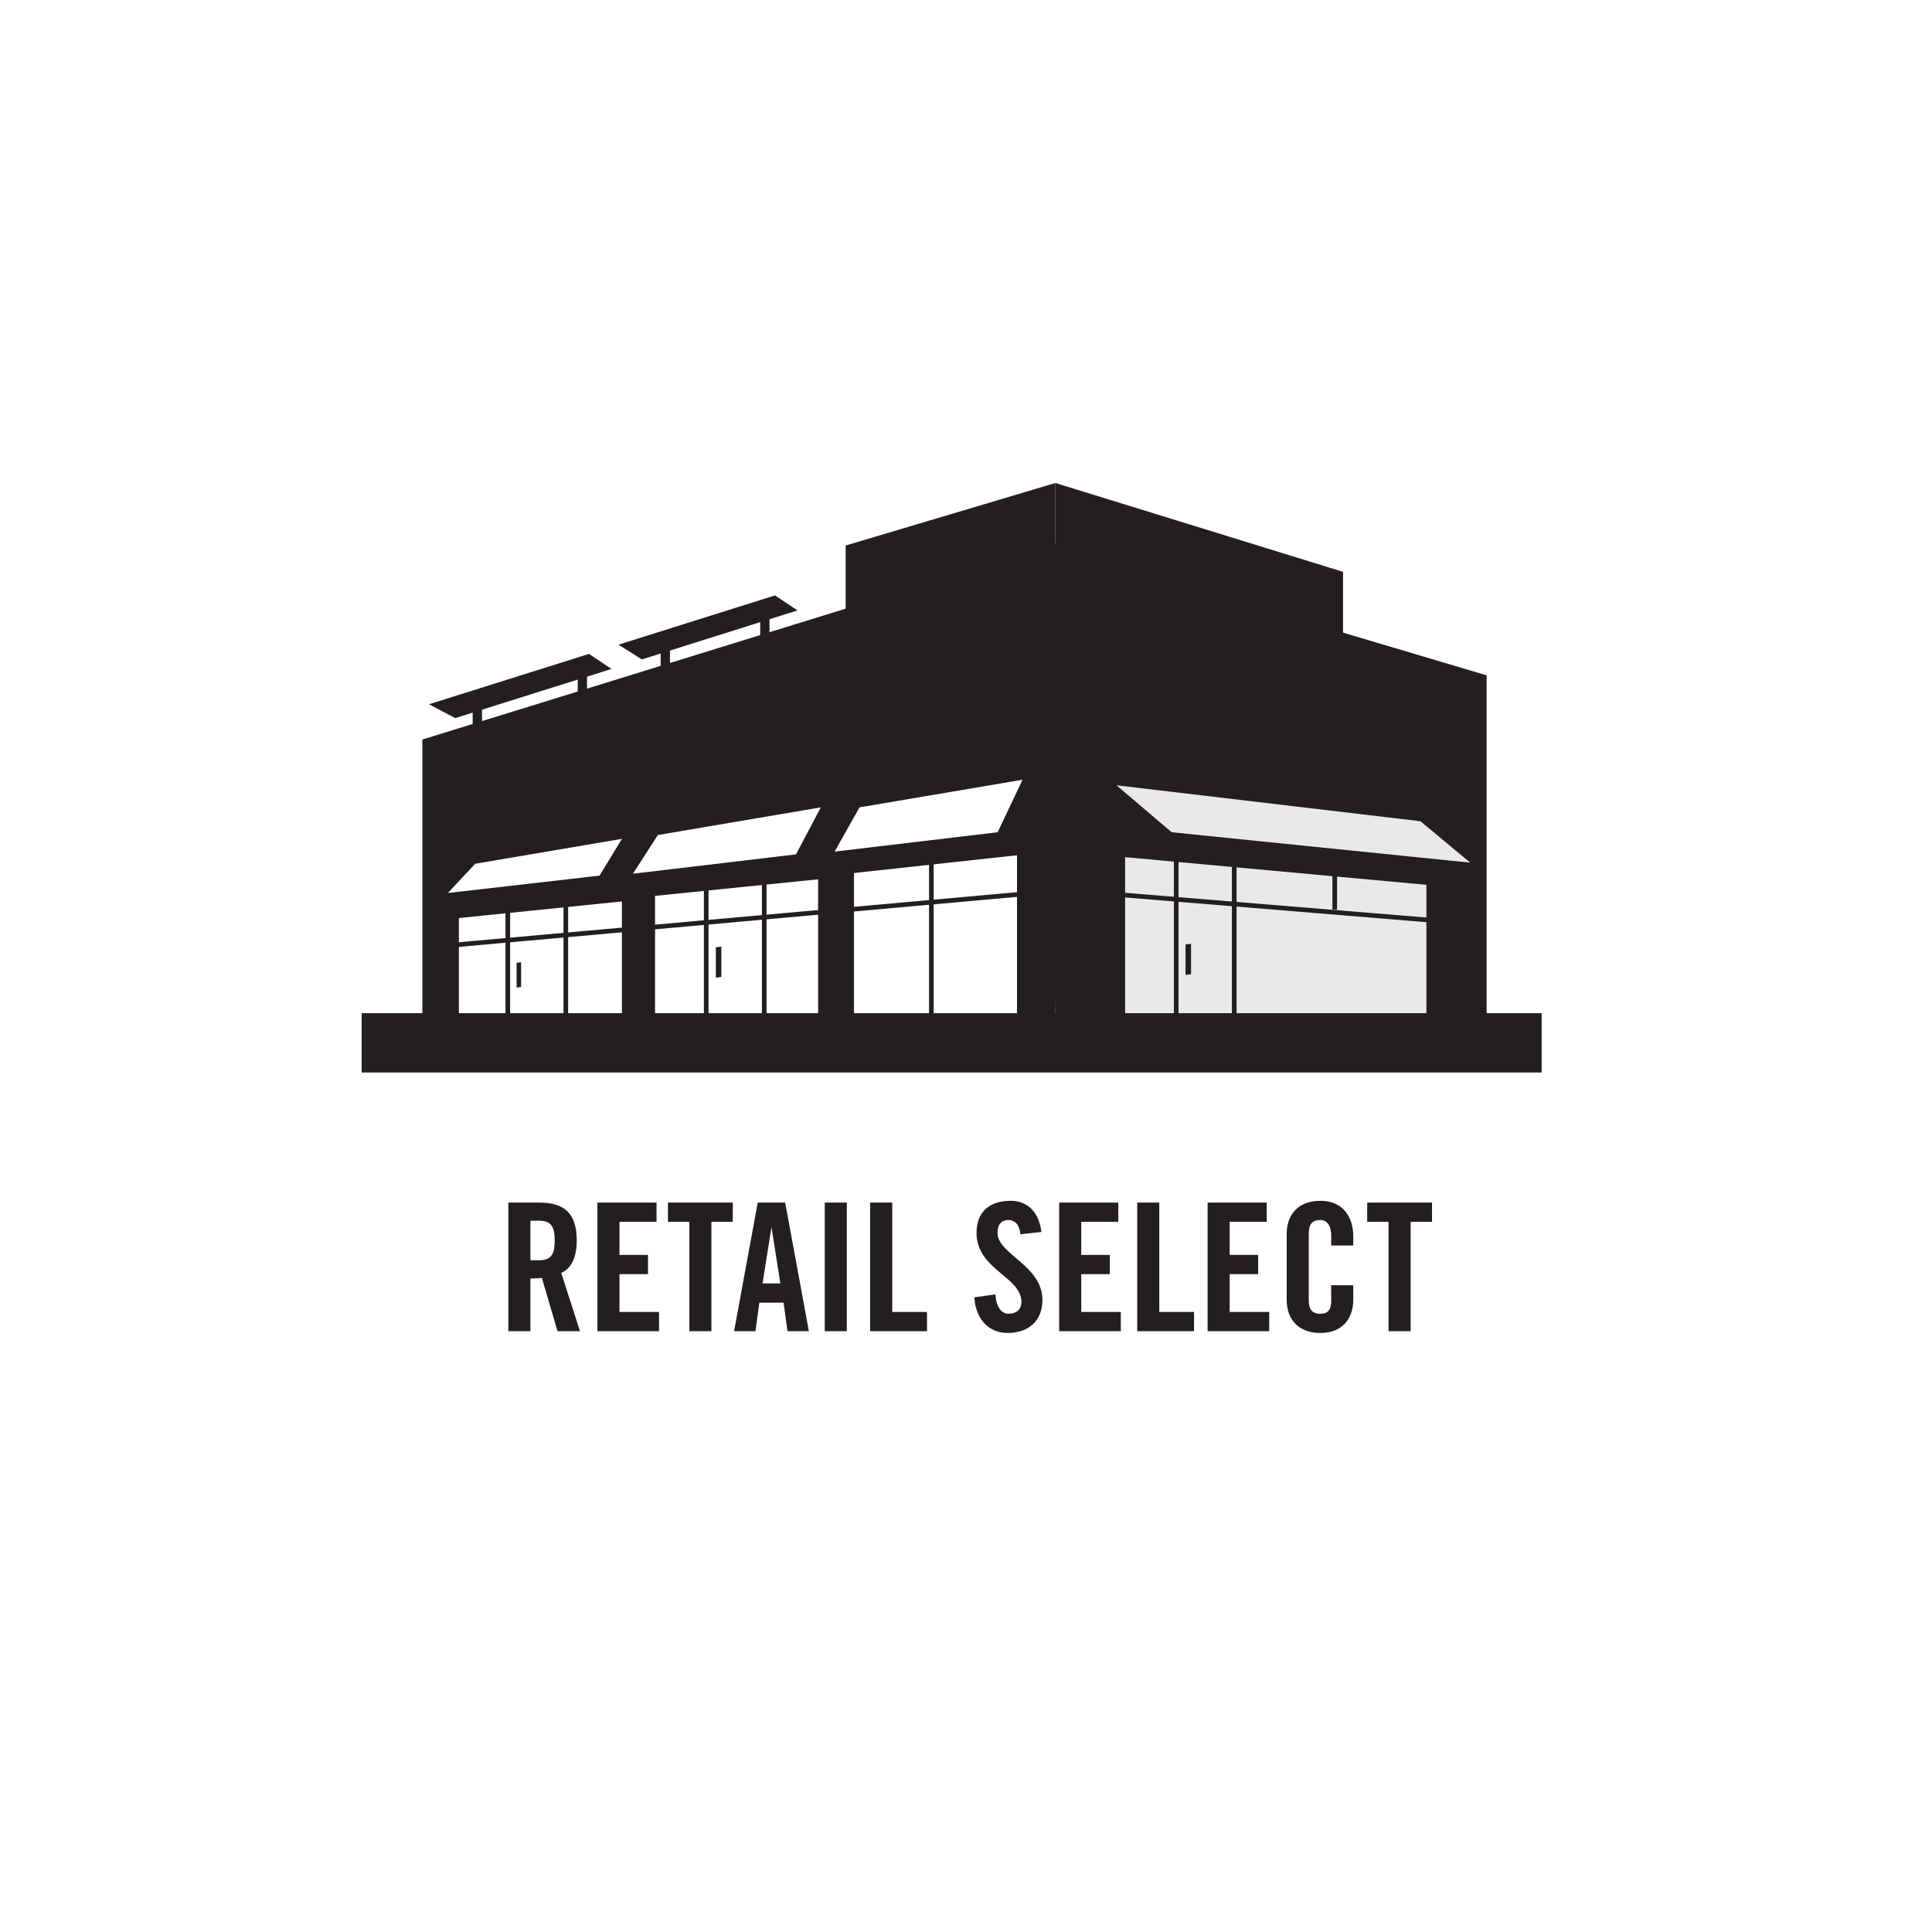
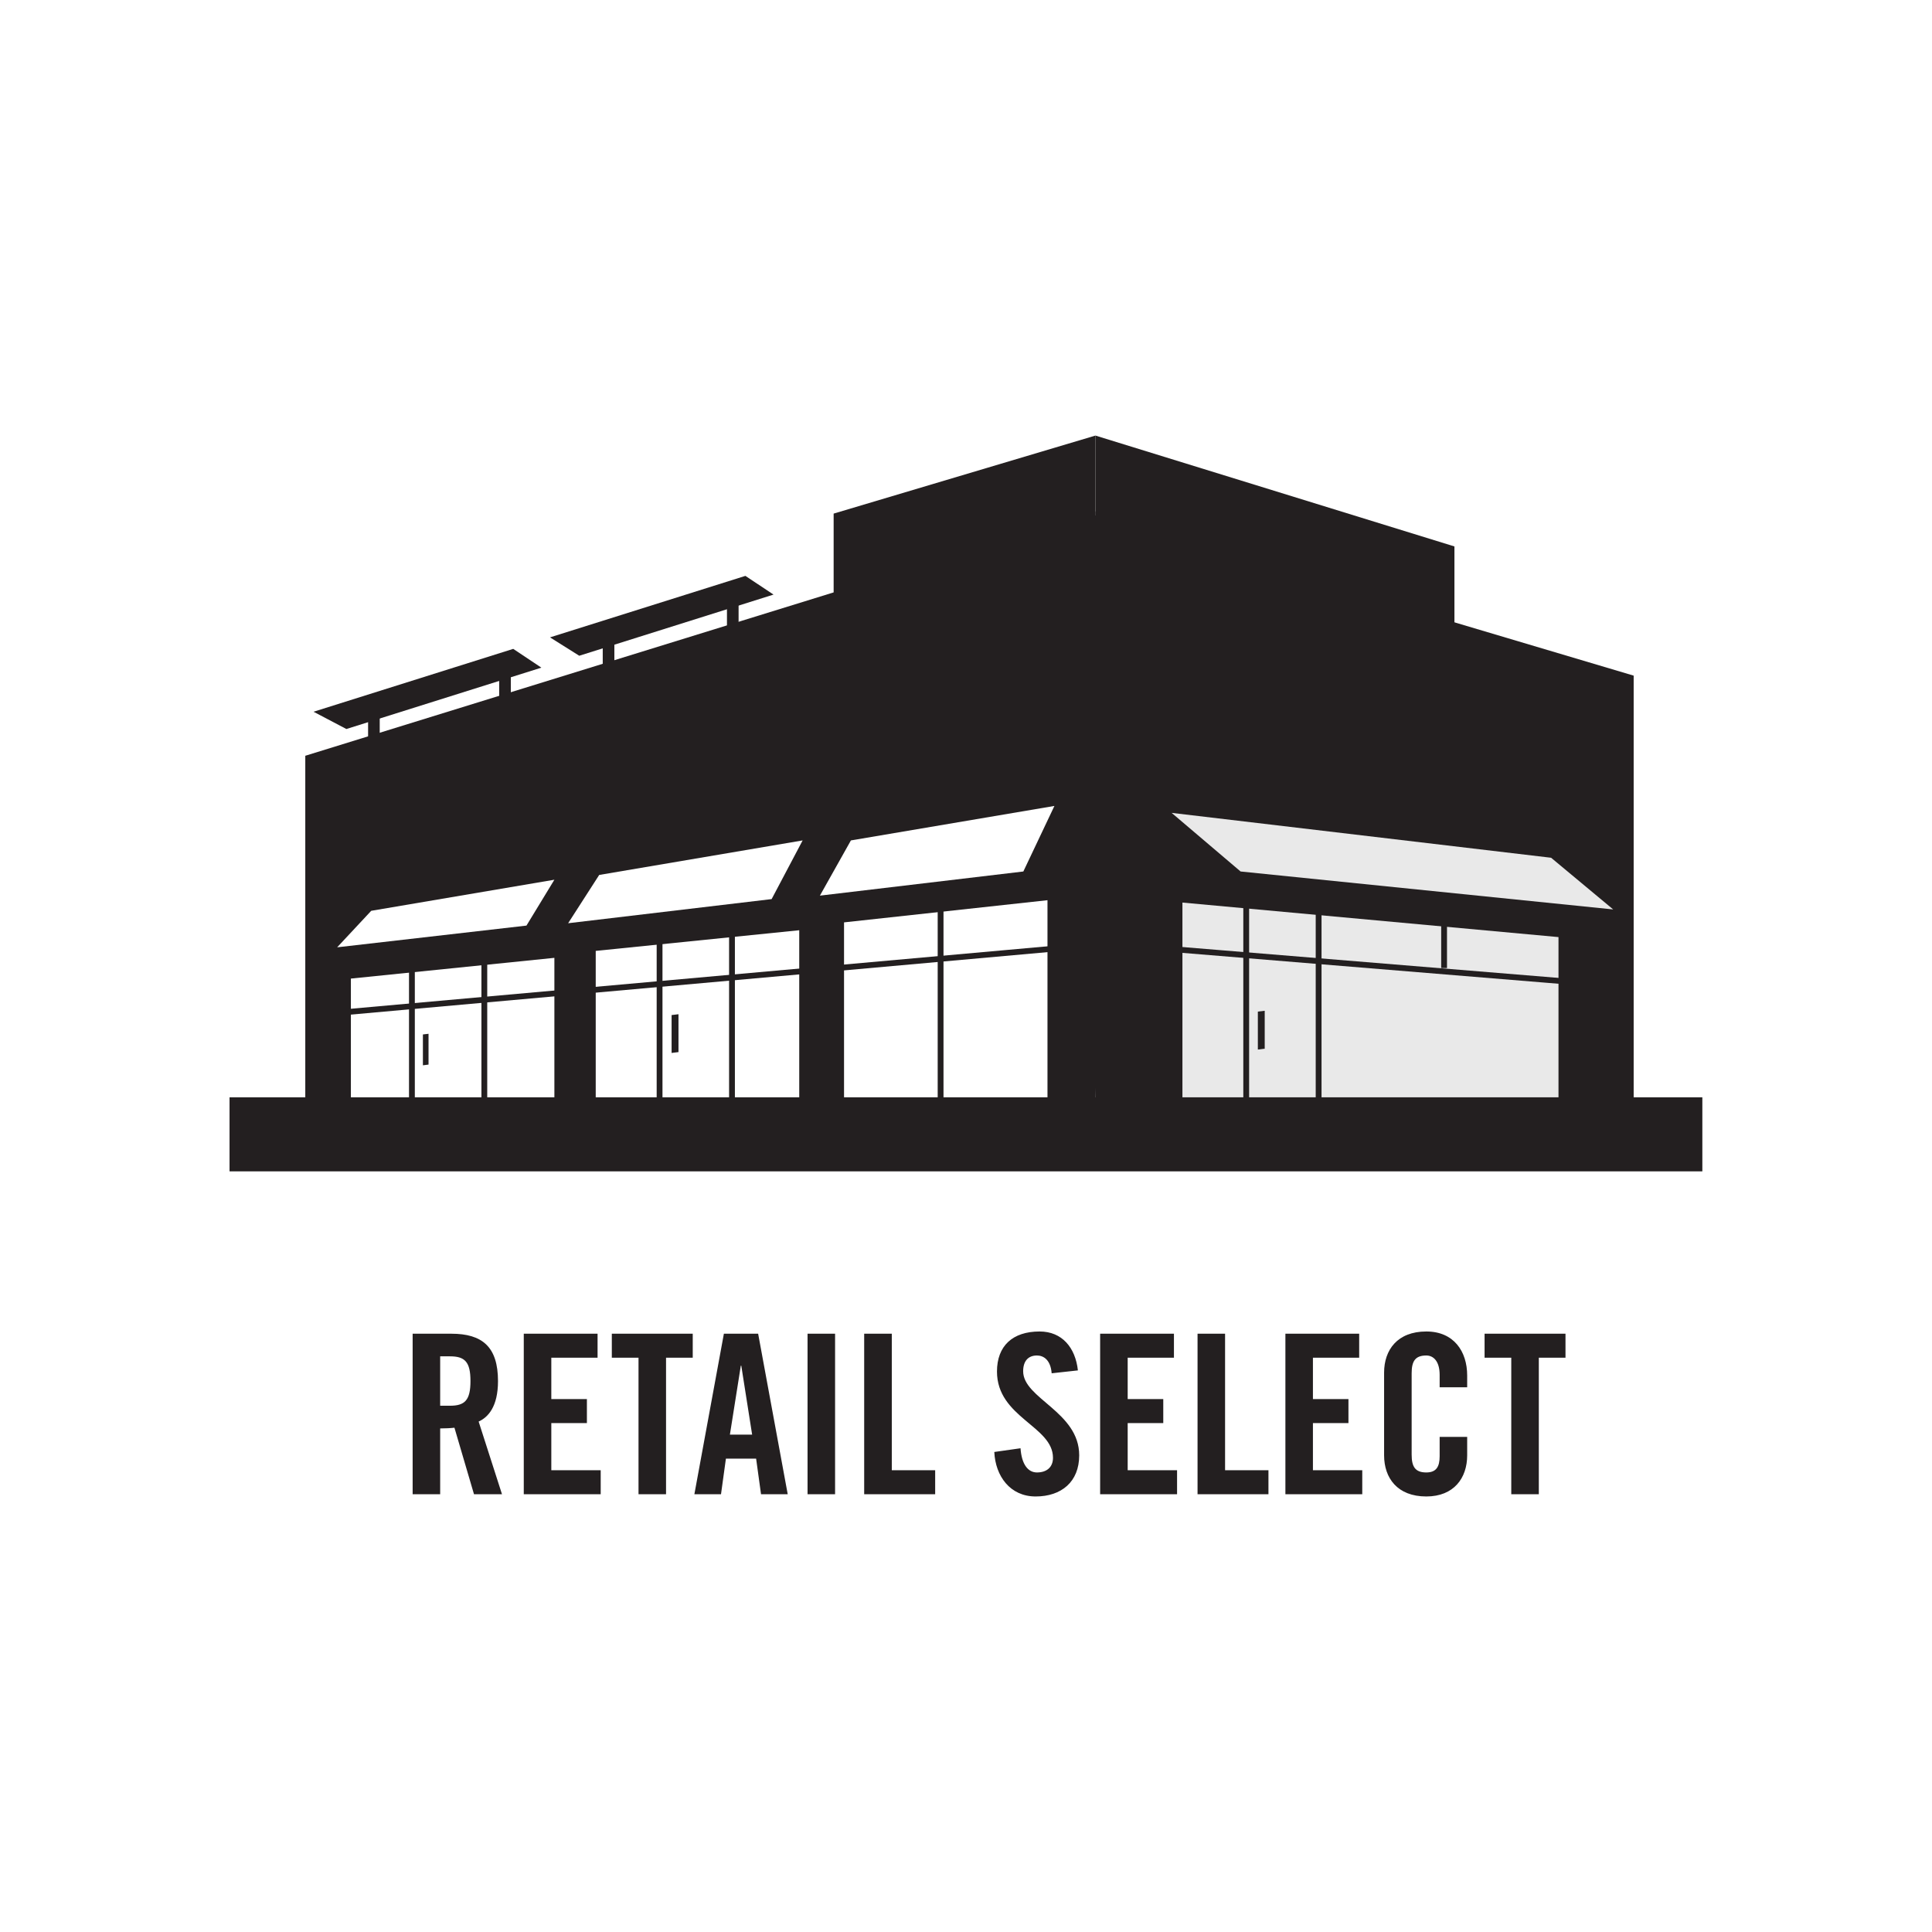
- <svg xmlns="http://www.w3.org/2000/svg" class="class-icon" viewBox="0 0 144 144">
+ <svg xmlns="http://www.w3.org/2000/svg" class="class-icon" viewBox="13.25 9.99 115.37 115.37">
  <path fill-rule="nonzero" fill="rgb(13.73%, 12.16%, 12.549%)" fill-opacity="1" d="M 47.84 49.148 L 59.441 45.496 L 57.762 44.379 L 46.094 48.051 " />
  <path fill-rule="nonzero" fill="rgb(13.73%, 12.16%, 12.549%)" fill-opacity="1" d="M 33.934 53.523 L 45.578 49.859 L 43.898 48.738 L 31.973 52.492 " />
  <path fill="none" stroke-width="6.943" stroke-linecap="butt" stroke-linejoin="miter" stroke="rgb(13.73%, 12.16%, 12.549%)" stroke-opacity="1" stroke-miterlimit="10" d="M 355.781 922.656 L 355.781 881.484 M 434.062 943.281 L 434.062 902.07 M 495.898 959.727 L 495.898 918.555 M 570.078 980.352 L 570.078 939.18 " transform="matrix(0.1, 0, 0, -0.1, 0, 144)" />
  <path fill-rule="nonzero" fill="rgb(13.73%, 12.16%, 12.549%)" fill-opacity="1" d="M 77.84 40.531 L 110.805 50.336 L 110.805 75.902 L 78.664 75.918 " />
  <path fill-rule="nonzero" fill="rgb(13.73%, 12.16%, 12.549%)" fill-opacity="1" d="M 78.664 40.531 L 31.48 55.121 L 31.48 75.688 L 78.664 75.668 " />
  <path fill-rule="nonzero" fill="rgb(13.73%, 12.16%, 12.549%)" fill-opacity="1" d="M 78.664 36 L 63.031 40.66 L 63.031 69.902 L 78.664 69.898 " />
  <path fill-rule="nonzero" fill="rgb(13.73%, 12.16%, 12.549%)" fill-opacity="1" d="M 78.664 36 L 78.664 70.148 L 100.102 70.141 L 100.102 42.621 " />
  <path fill-rule="nonzero" fill="rgb(91.364%, 91.206%, 91.246%)" fill-opacity="1" d="M 83.215 58.531 L 87.332 62.031 L 109.582 64.297 L 105.875 61.211 " />
  <path fill-rule="nonzero" fill="rgb(100%, 100%, 100%)" fill-opacity="1" d="M 61.18 60.176 L 49.031 62.238 L 47.176 65.121 L 59.328 63.68 " />
  <path fill-rule="nonzero" fill="rgb(100%, 100%, 100%)" fill-opacity="1" d="M 46.355 62.523 L 35.418 64.379 L 33.383 66.559 L 44.688 65.262 " />
  <path fill-rule="nonzero" fill="rgb(100%, 100%, 100%)" fill-opacity="1" d="M 60.977 77.273 L 48.824 77.273 L 48.824 66.773 L 60.977 65.539 " />
  <path fill-rule="nonzero" fill="rgb(100%, 100%, 100%)" fill-opacity="1" d="M 46.355 78.512 L 34.203 78.512 L 34.203 68.426 L 46.355 67.188 " />
  <path fill="none" stroke-width="3.471" stroke-linecap="butt" stroke-linejoin="miter" stroke="rgb(13.73%, 12.16%, 12.549%)" stroke-opacity="1" stroke-miterlimit="10" d="M 526.367 671.406 L 569.609 671.406 L 569.609 784.648 L 526.367 780.273 Z M 526.367 671.406 " transform="matrix(0.1, 0, 0, -0.1, 0, 144)" />
  <path fill-rule="nonzero" fill="rgb(13.73%, 12.16%, 12.549%)" fill-opacity="1" d="M 53.355 70.605 L 53.355 72.867 L 53.766 72.816 L 53.766 70.555 " />
  <path fill="none" stroke-width="3.471" stroke-linecap="butt" stroke-linejoin="miter" stroke="rgb(13.73%, 12.16%, 12.549%)" stroke-opacity="1" stroke-miterlimit="10" d="M 378.477 662.93 L 421.719 662.93 L 421.719 776.211 L 378.477 771.797 Z M 378.477 662.93 " transform="matrix(0.1, 0, 0, -0.1, 0, 144)" />
  <path fill-rule="nonzero" fill="rgb(13.73%, 12.16%, 12.549%)" fill-opacity="1" d="M 38.504 71.762 L 38.504 73.605 L 38.84 73.562 L 38.84 71.723 " />
  <path fill-rule="nonzero" fill="rgb(100%, 100%, 100%)" fill-opacity="1" d="M 63.652 65.07 L 63.652 75.832 L 75.801 75.832 L 75.801 63.746 " />
  <path fill="none" stroke-width="3.471" stroke-linecap="butt" stroke-linejoin="miter" stroke="rgb(13.73%, 12.16%, 12.549%)" stroke-opacity="1" stroke-miterlimit="10" d="M 333.789 735.234 L 770.352 774.375 " transform="matrix(0.1, 0, 0, -0.1, 0, 144)" />
  <path fill-rule="nonzero" fill="rgb(91.364%, 91.206%, 91.246%)" fill-opacity="1" d="M 83.859 76.449 L 106.316 76.859 L 106.316 65.949 L 83.859 63.887 " />
  <path fill="none" stroke-width="3.471" stroke-linecap="butt" stroke-linejoin="miter" stroke="rgb(13.73%, 12.16%, 12.549%)" stroke-opacity="1" stroke-miterlimit="10" d="M 876.68 671.406 L 919.922 671.406 L 919.922 805.273 L 876.68 809.102 Z M 876.68 671.406 " transform="matrix(0.1, 0, 0, -0.1, 0, 144)" />
  <path fill-rule="nonzero" fill="rgb(13.73%, 12.16%, 12.549%)" fill-opacity="1" d="M 88.363 70.398 L 88.363 72.664 L 88.773 72.613 L 88.773 70.348 " />
  <path fill="none" stroke-width="3.471" stroke-linecap="butt" stroke-linejoin="miter" stroke="rgb(13.73%, 12.16%, 12.549%)" stroke-opacity="1" stroke-miterlimit="10" d="M 819.805 774.375 L 1095.742 751.719 M 694.18 817.617 L 694.18 665.234 " transform="matrix(0.1, 0, 0, -0.1, 0, 144)" />
  <path fill-rule="nonzero" fill="rgb(100%, 100%, 100%)" fill-opacity="1" d="M 76.215 58.117 L 64.062 60.176 L 62.211 63.473 L 74.359 62.031 " />
  <path fill-rule="nonzero" fill="rgb(13.73%, 12.16%, 12.549%)" fill-opacity="1" d="M 26.957 75.516 L 26.957 79.938 L 114.906 79.938 L 114.906 75.516 L 26.957 75.516 " />
  <path fill="none" stroke-width="3.471" stroke-linecap="butt" stroke-linejoin="miter" stroke="rgb(13.73%, 12.16%, 12.549%)" stroke-opacity="1" stroke-miterlimit="10" d="M 994.844 762.031 L 994.844 796.992 " transform="matrix(0.1, 0, 0, -0.1, 0, 144)" />
  <path fill-rule="nonzero" fill="rgb(13.73%, 12.16%, 12.549%)" fill-opacity="1" d="M 39.535 90.984 L 40.121 90.984 C 41.012 90.984 41.344 91.316 41.344 92.461 C 41.344 93.602 41.012 93.934 40.121 93.934 L 39.535 93.934 Z M 39.535 95.289 C 39.828 95.289 40.172 95.273 40.387 95.246 L 41.555 99.219 L 43.227 99.219 L 41.832 94.879 C 42.391 94.625 42.988 94 42.988 92.461 C 42.988 90.414 42.047 89.633 40.199 89.633 L 37.891 89.633 L 37.891 99.219 L 39.535 99.219 Z M 49.121 99.219 L 49.121 97.785 L 46.172 97.785 L 46.172 94.969 L 48.297 94.969 L 48.297 93.535 L 46.172 93.535 L 46.172 91.066 L 48.934 91.066 L 48.934 89.633 L 44.527 89.633 L 44.527 99.219 Z M 51.379 99.219 L 53.023 99.219 L 53.023 91.066 L 54.617 91.066 L 54.617 89.633 L 49.785 89.633 L 49.785 91.066 L 51.379 91.066 Z M 57.488 91.543 L 57.516 91.543 L 58.164 95.66 L 56.836 95.66 Z M 56.598 97.094 L 58.402 97.094 L 58.695 99.219 L 60.289 99.219 L 58.523 89.633 L 56.477 89.633 L 54.715 99.219 L 56.305 99.219 Z M 63.117 99.219 L 63.117 89.633 L 61.473 89.633 L 61.473 99.219 Z M 69.094 99.219 L 69.094 97.785 L 66.504 97.785 L 66.504 89.633 L 64.855 89.633 L 64.855 99.219 Z M 77.617 91.824 C 77.469 90.469 76.676 89.5 75.332 89.5 C 73.715 89.5 72.785 90.363 72.785 91.891 C 72.785 94.637 76.129 95.145 76.129 97.043 C 76.129 97.613 75.746 97.918 75.172 97.918 C 74.641 97.918 74.258 97.441 74.191 96.473 L 72.625 96.695 C 72.691 98.133 73.566 99.352 75.094 99.352 C 76.633 99.352 77.695 98.477 77.695 96.895 C 77.695 94.293 74.348 93.508 74.348 91.875 C 74.348 91.277 74.641 90.934 75.172 90.934 C 75.547 90.934 75.984 91.172 76.051 91.996 Z M 83.539 99.219 L 83.539 97.785 L 80.59 97.785 L 80.59 94.969 L 82.715 94.969 L 82.715 93.535 L 80.59 93.535 L 80.59 91.066 L 83.352 91.066 L 83.352 89.633 L 78.945 89.633 L 78.945 99.219 Z M 88.996 99.219 L 88.996 97.785 L 86.406 97.785 L 86.406 89.633 L 84.762 89.633 L 84.762 99.219 Z M 94.598 99.219 L 94.598 97.785 L 91.652 97.785 L 91.652 94.969 L 93.773 94.969 L 93.773 93.535 L 91.652 93.535 L 91.652 91.066 L 94.414 91.066 L 94.414 89.633 L 90.008 89.633 L 90.008 99.219 Z M 100.863 92.832 L 100.863 92.129 C 100.863 90.695 100.07 89.5 98.422 89.5 C 96.695 89.5 95.902 90.602 95.902 91.957 L 95.902 96.895 C 95.902 98.25 96.695 99.352 98.422 99.352 C 100.07 99.352 100.863 98.25 100.863 96.895 L 100.863 95.793 L 99.219 95.793 L 99.219 96.949 C 99.219 97.574 99.02 97.918 98.422 97.918 C 97.758 97.918 97.547 97.574 97.547 96.855 L 97.547 91.996 C 97.547 91.277 97.758 90.934 98.422 90.934 C 98.848 90.934 99.219 91.277 99.219 92.09 L 99.219 92.832 Z M 103.496 99.219 L 105.141 99.219 L 105.141 91.066 L 106.734 91.066 L 106.734 89.633 L 101.902 89.633 L 101.902 91.066 L 103.496 91.066 L 103.496 99.219 " />
</svg>
